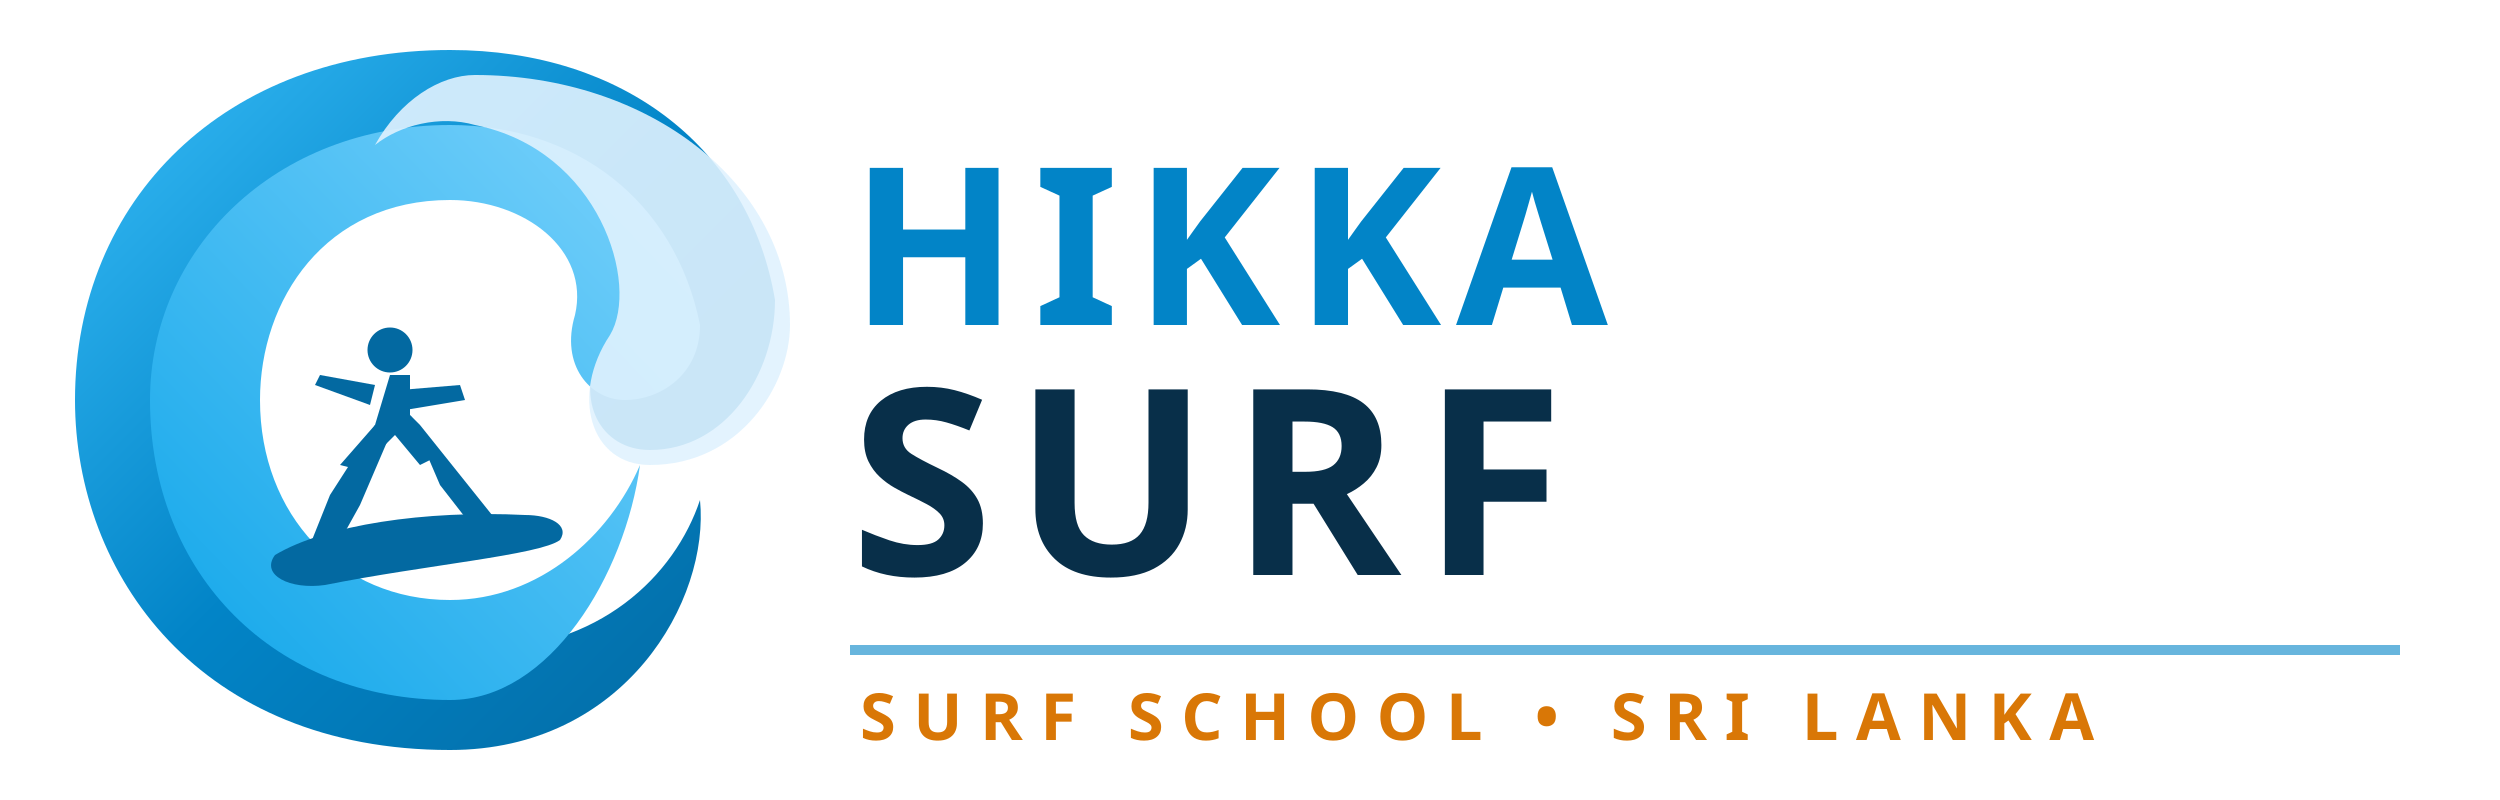
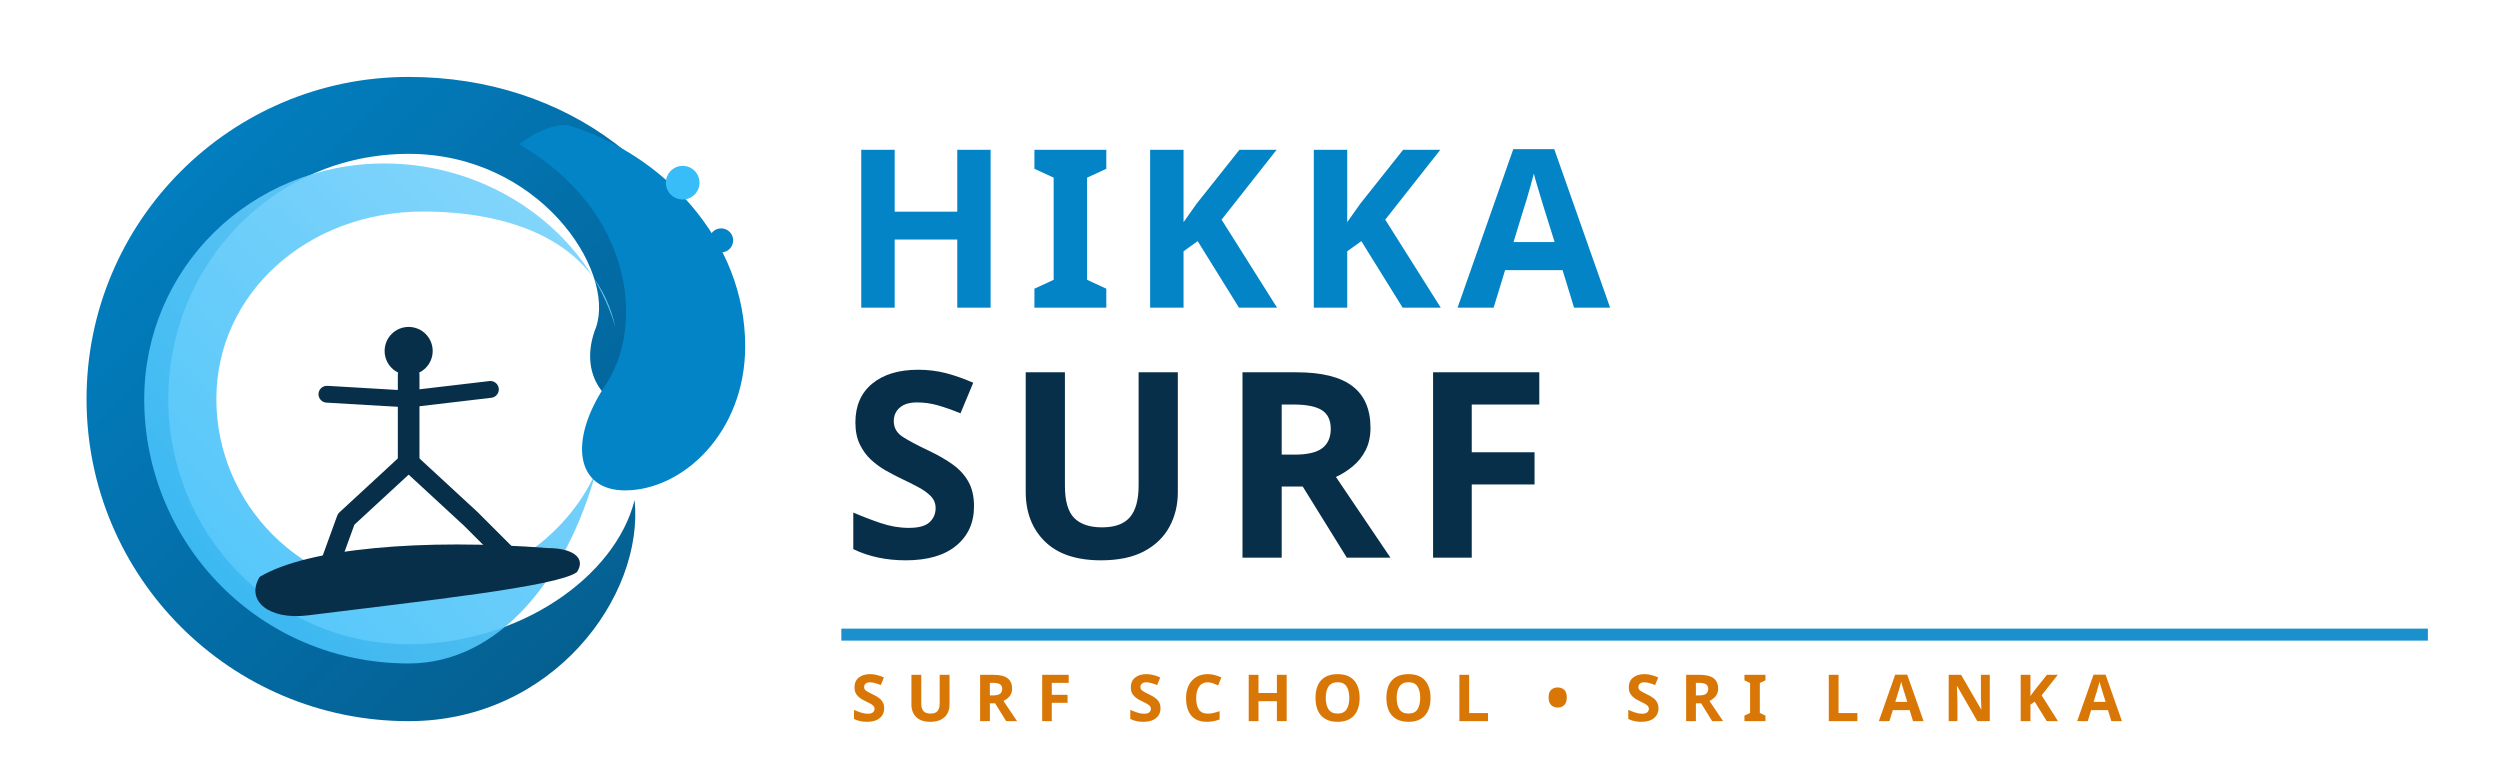
- <svg xmlns="http://www.w3.org/2000/svg" viewBox="0 0 500 160" width="100%" height="100%">
+ <svg xmlns="http://www.w3.org/2000/svg" viewBox="0 0 520 160" width="100%" height="100%">
  <defs>
-     <linearGradient id="waveOuter" x1="0%" y1="0%" x2="100%" y2="100%">
+     <linearGradient id="waveCyanDark" x1="0%" y1="0%" x2="100%" y2="100%">
+       <stop offset="0%" stop-color="#0284c7" />
+       <stop offset="60%" stop-color="#0369a1" />
+       <stop offset="100%" stop-color="#075985" />
+     </linearGradient>
+     <linearGradient id="waveGlowDark" x1="0%" y1="100%" x2="100%" y2="0%">
      <stop offset="0%" stop-color="#38bdf8" />
-       <stop offset="50%" stop-color="#0284c7" />
-       <stop offset="100%" stop-color="#0369a1" />
-     </linearGradient>
-     <linearGradient id="waveInner" x1="0%" y1="100%" x2="100%" y2="0%">
-       <stop offset="0%" stop-color="#0ea5e9" />
      <stop offset="100%" stop-color="#7dd3fc" />
    </linearGradient>
-     <linearGradient id="textGrad" x1="0%" y1="0%" x2="100%" y2="0%">
-       <stop offset="0%" stop-color="#0284c7" />
-       <stop offset="100%" stop-color="#0369a1" />
-     </linearGradient>
+     <style>
+       @keyframes logoWaveBobLight {
+         0%, 100% { transform: translateY(0) rotate(0deg); }
+         50% { transform: translateY(-3px) rotate(-1.5deg); }
+       }
+       @keyframes logoSurferGlideLight {
+         0%, 100% { transform: translate(0, 0) rotate(0deg); }
+         25% { transform: translate(1px, -2px) rotate(-2deg); }
+         75% { transform: translate(-1px, 1px) rotate(1.5deg); }
+       }
+       @keyframes foamPulseLight {
+         0%, 100% { opacity: 0.9; }
+         50% { opacity: 1; filter: drop-shadow(0 0 3px rgba(2, 132, 199, 0.4)); }
+       }
+       .anim-wave {
+         animation: logoWaveBobLight 4s ease-in-out infinite;
+         transform-origin: 75px 80px;
+       }
+       .anim-surfer {
+         animation: logoSurferGlideLight 3s ease-in-out infinite;
+         transform-origin: 75px 85px;
+       }
+       .anim-foam {
+         animation: foamPulseLight 2.5s ease-in-out infinite;
+       }
+     </style>
  </defs>
-   <g transform="translate(10, 5)">
-     <path d="M 80 145 C 30 145, 5 110, 5 75 C 5 35, 35 5, 80 5 C 115 5, 140 25, 145 55 C 145 70, 135 85, 120 85 C 110 85, 105 75, 110 65 C 115 55, 110 35, 85 30 C 60 25, 35 45, 35 75 C 35 105, 55 125, 85 125 C 110 125, 125 110, 130 95 C 132 115, 115 145, 80 145 Z" fill="url(#waveOuter)" />
-     <path d="M 80 135 C 45 135, 20 110, 20 75 C 20 45, 45 20, 80 20 C 105 20, 125 35, 130 60 C 130 70, 122 75, 115 75 C 108 75, 102 68, 105 58 C 108 45, 95 35, 80 35 C 55 35, 42 55, 42 75 C 42 98, 58 115, 80 115 C 98 115, 112 102, 118 88 C 115 110, 100 135, 80 135 Z" fill="url(#waveInner)" />
-     <path d="M 85 10 C 120 10, 148 32, 148 60 C 148 72, 138 88, 120 88 C 108 88, 104 74, 112 62 C 118 52, 110 25, 85 20 C 78 18, 70 20, 65 24 C 70 15, 78 10, 85 10 Z" fill="#e0f2fe" opacity="0.9" />
-     <path d="M 45 106 C 55 100, 75 97, 95 98 C 100 98, 104 100, 102 103 C 98 106, 75 108, 55 112 C 48 113, 42 110, 45 106 Z" fill="#0369a1" />
-     <circle cx="68" cy="65" r="4.5" fill="#0369a1" />
-     <path d="M 68 70 L 65 80 L 58 88 L 62 89 L 69 82 L 74 88 L 78 86 L 72 78 L 72 70 Z" fill="#0369a1" />
-     <path d="M 65 72 L 54 70 L 53 72 L 64 76 Z" fill="#0369a1" />
-     <path d="M 70 73 L 82 72 L 83 75 L 71 77 Z" fill="#0369a1" />
-     <path d="M 65 80 L 56 94 L 52 104 L 57 105 L 62 96 L 68 82 Z" fill="#0369a1" />
-     <path d="M 72 78 L 78 92 L 85 101 L 90 100 L 82 90 L 74 80 Z" fill="#0369a1" />
+   <g class="anim-wave" transform="translate(10, 8)">
+     <path d="M 75 142 C 38 142, 8 112, 8 75 C 8 38, 38 8, 75 8 C 108 8, 134 28, 142 58 C 144 68, 138 78, 126 78 C 116 78, 110 70, 114 60 C 118 48, 102 24, 75 24 C 47 24, 25 47, 25 75 C 25 103, 47 126, 75 126 C 98 126, 118 112, 122 96 C 124 116, 105 142, 75 142 Z" fill="url(#waveCyanDark)" />
+     <path d="M 75 130 C 44 130, 20 105, 20 75 C 20 48, 42 26, 70 26 C 92 26, 112 40, 118 60 C 114 42, 96 36, 78 36 C 54 36, 35 53, 35 75 C 35 97, 53 115, 75 115 C 92 115, 108 104, 114 90 C 108 112, 94 130, 75 130 Z" fill="url(#waveGlowDark)" opacity="0.9" />
+     <path class="anim-foam" d="M 108 18 C 128 24, 145 42, 145 64 C 145 82, 132 94, 120 94 C 110 94, 108 84, 116 72 C 124 60, 122 36, 98 22 C 102 19, 105 18, 108 18 Z" fill="#0284c7" />
+     <circle cx="132" cy="30" r="3.5" fill="#38bdf8" />
+     <circle cx="140" cy="42" r="2.5" fill="#0284c7" />
+     <g class="anim-surfer">
+       <path d="M 44 112 C 54 106, 78 104, 104 106 C 109 106, 112 108, 110 111 C 106 114, 78 117, 54 120 C 46 121, 41 117, 44 112 Z" fill="#082f49" />
+       <circle cx="75" cy="65" r="5" fill="#082f49" />
+       <path d="M 58 74 L 75 75 L 92 73" stroke="#082f49" stroke-width="3.5" stroke-linecap="round" stroke-linejoin="round" fill="none" />
+       <path d="M 75 70 L 75 88" stroke="#082f49" stroke-width="4.5" stroke-linecap="round" fill="none" />
+       <path d="M 75 88 L 62 100 L 58 111" stroke="#082f49" stroke-width="4" stroke-linecap="round" stroke-linejoin="round" fill="none" />
+       <path d="M 75 88 L 88 100 L 96 108" stroke="#082f49" stroke-width="4" stroke-linecap="round" stroke-linejoin="round" fill="none" />
+     </g>
  </g>
-   <g transform="translate(170, 20)">
-     <text x="0" y="45" font-family="'Playfair Display', 'Impact', 'Arial Black', sans-serif" font-weight="900" font-size="44" fill="#0284c7" letter-spacing="3">
+   <g transform="translate(175, 18)">
+     <text x="0" y="46" font-family="'Montserrat', 'Arial Black', 'Impact', sans-serif" font-weight="900" font-size="46" fill="#0284c7" letter-spacing="3.5">
      HIKKA
    </text>
-     <text x="0" y="95" font-family="'Playfair Display', 'Impact', 'Arial Black', sans-serif" font-weight="900" font-size="52" fill="#082f49" letter-spacing="4">
+     <text x="0" y="98" font-family="'Montserrat', 'Arial Black', 'Impact', sans-serif" font-weight="900" font-size="54" fill="#082f49" letter-spacing="4">
      SURF
    </text>
-     <line x1="0" y1="110" x2="310" y2="110" stroke="#0284c7" stroke-width="2" opacity="0.6" />
-     <text x="2" y="128" font-family="'Plus Jakarta Sans', sans-serif" font-weight="800" font-size="13" fill="#d97706" letter-spacing="3.5">
+     <line x1="0" y1="114" x2="330" y2="114" stroke="#0284c7" stroke-width="2.5" opacity="0.9" />
+     <text x="2" y="132" font-family="'Montserrat', 'Plus Jakarta Sans', sans-serif" font-weight="800" font-size="13.5" fill="#d97706" letter-spacing="4">
      SURF SCHOOL • SRI LANKA
    </text>
  </g>
</svg>
